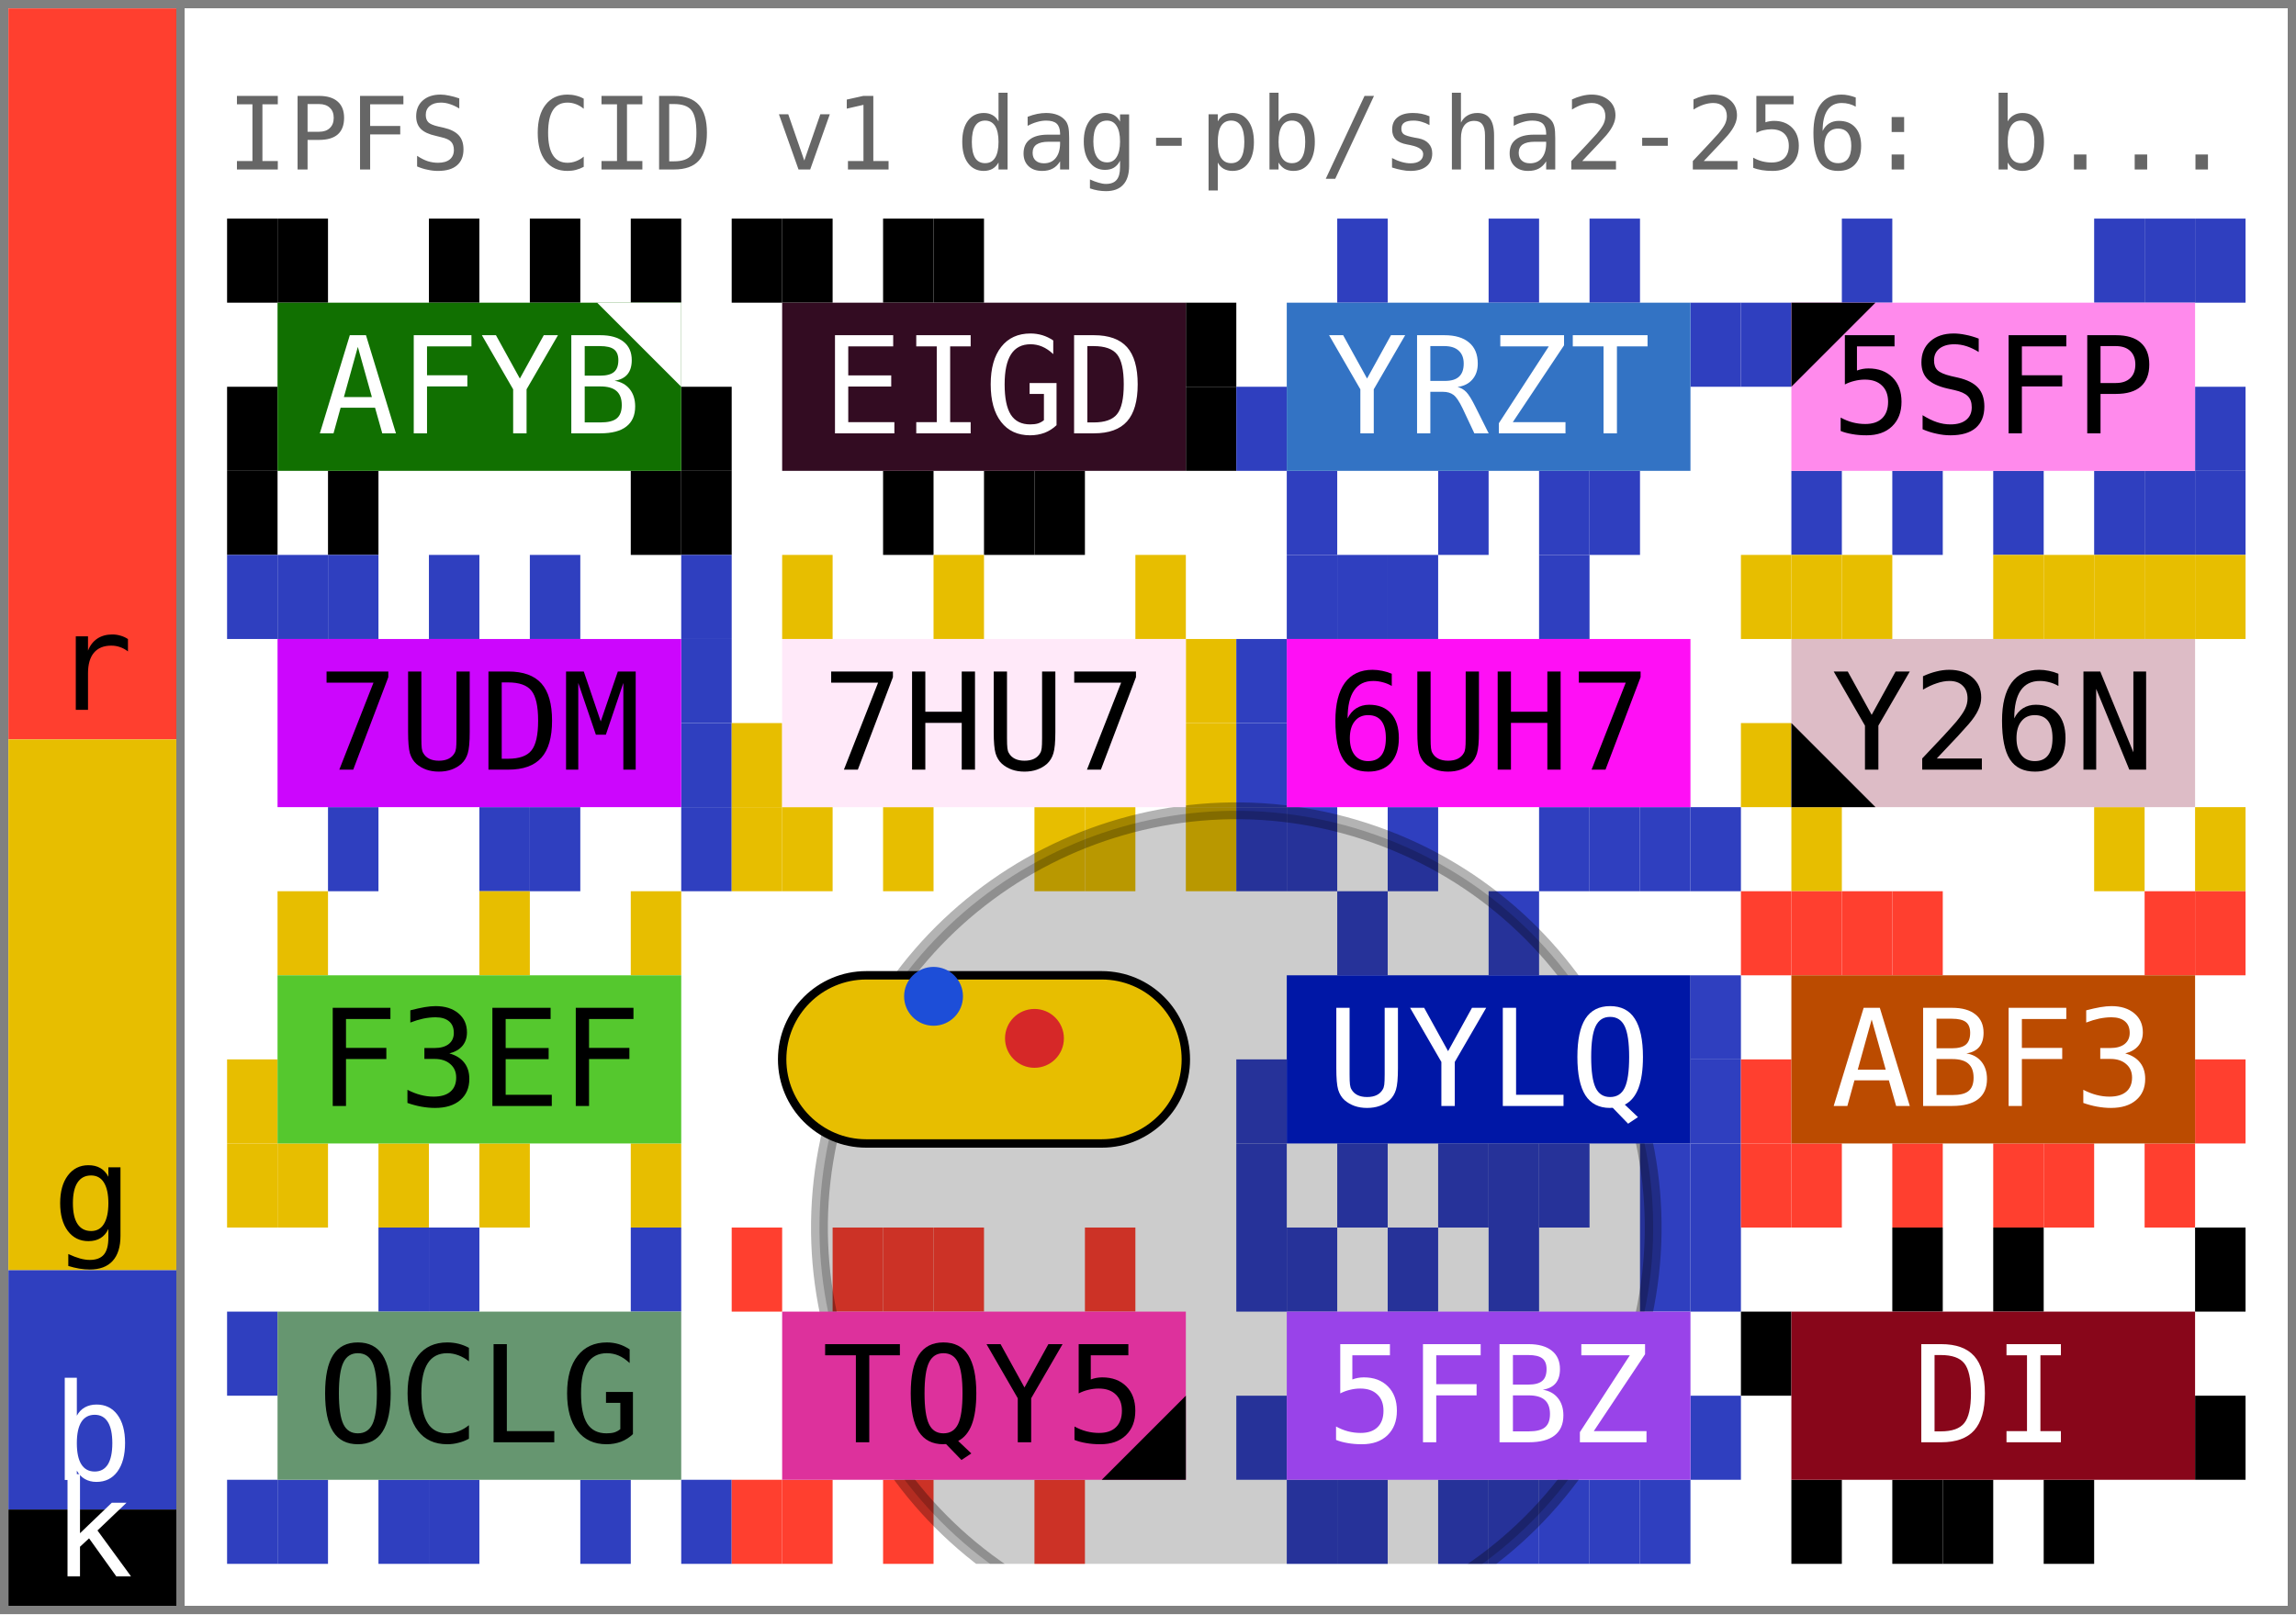
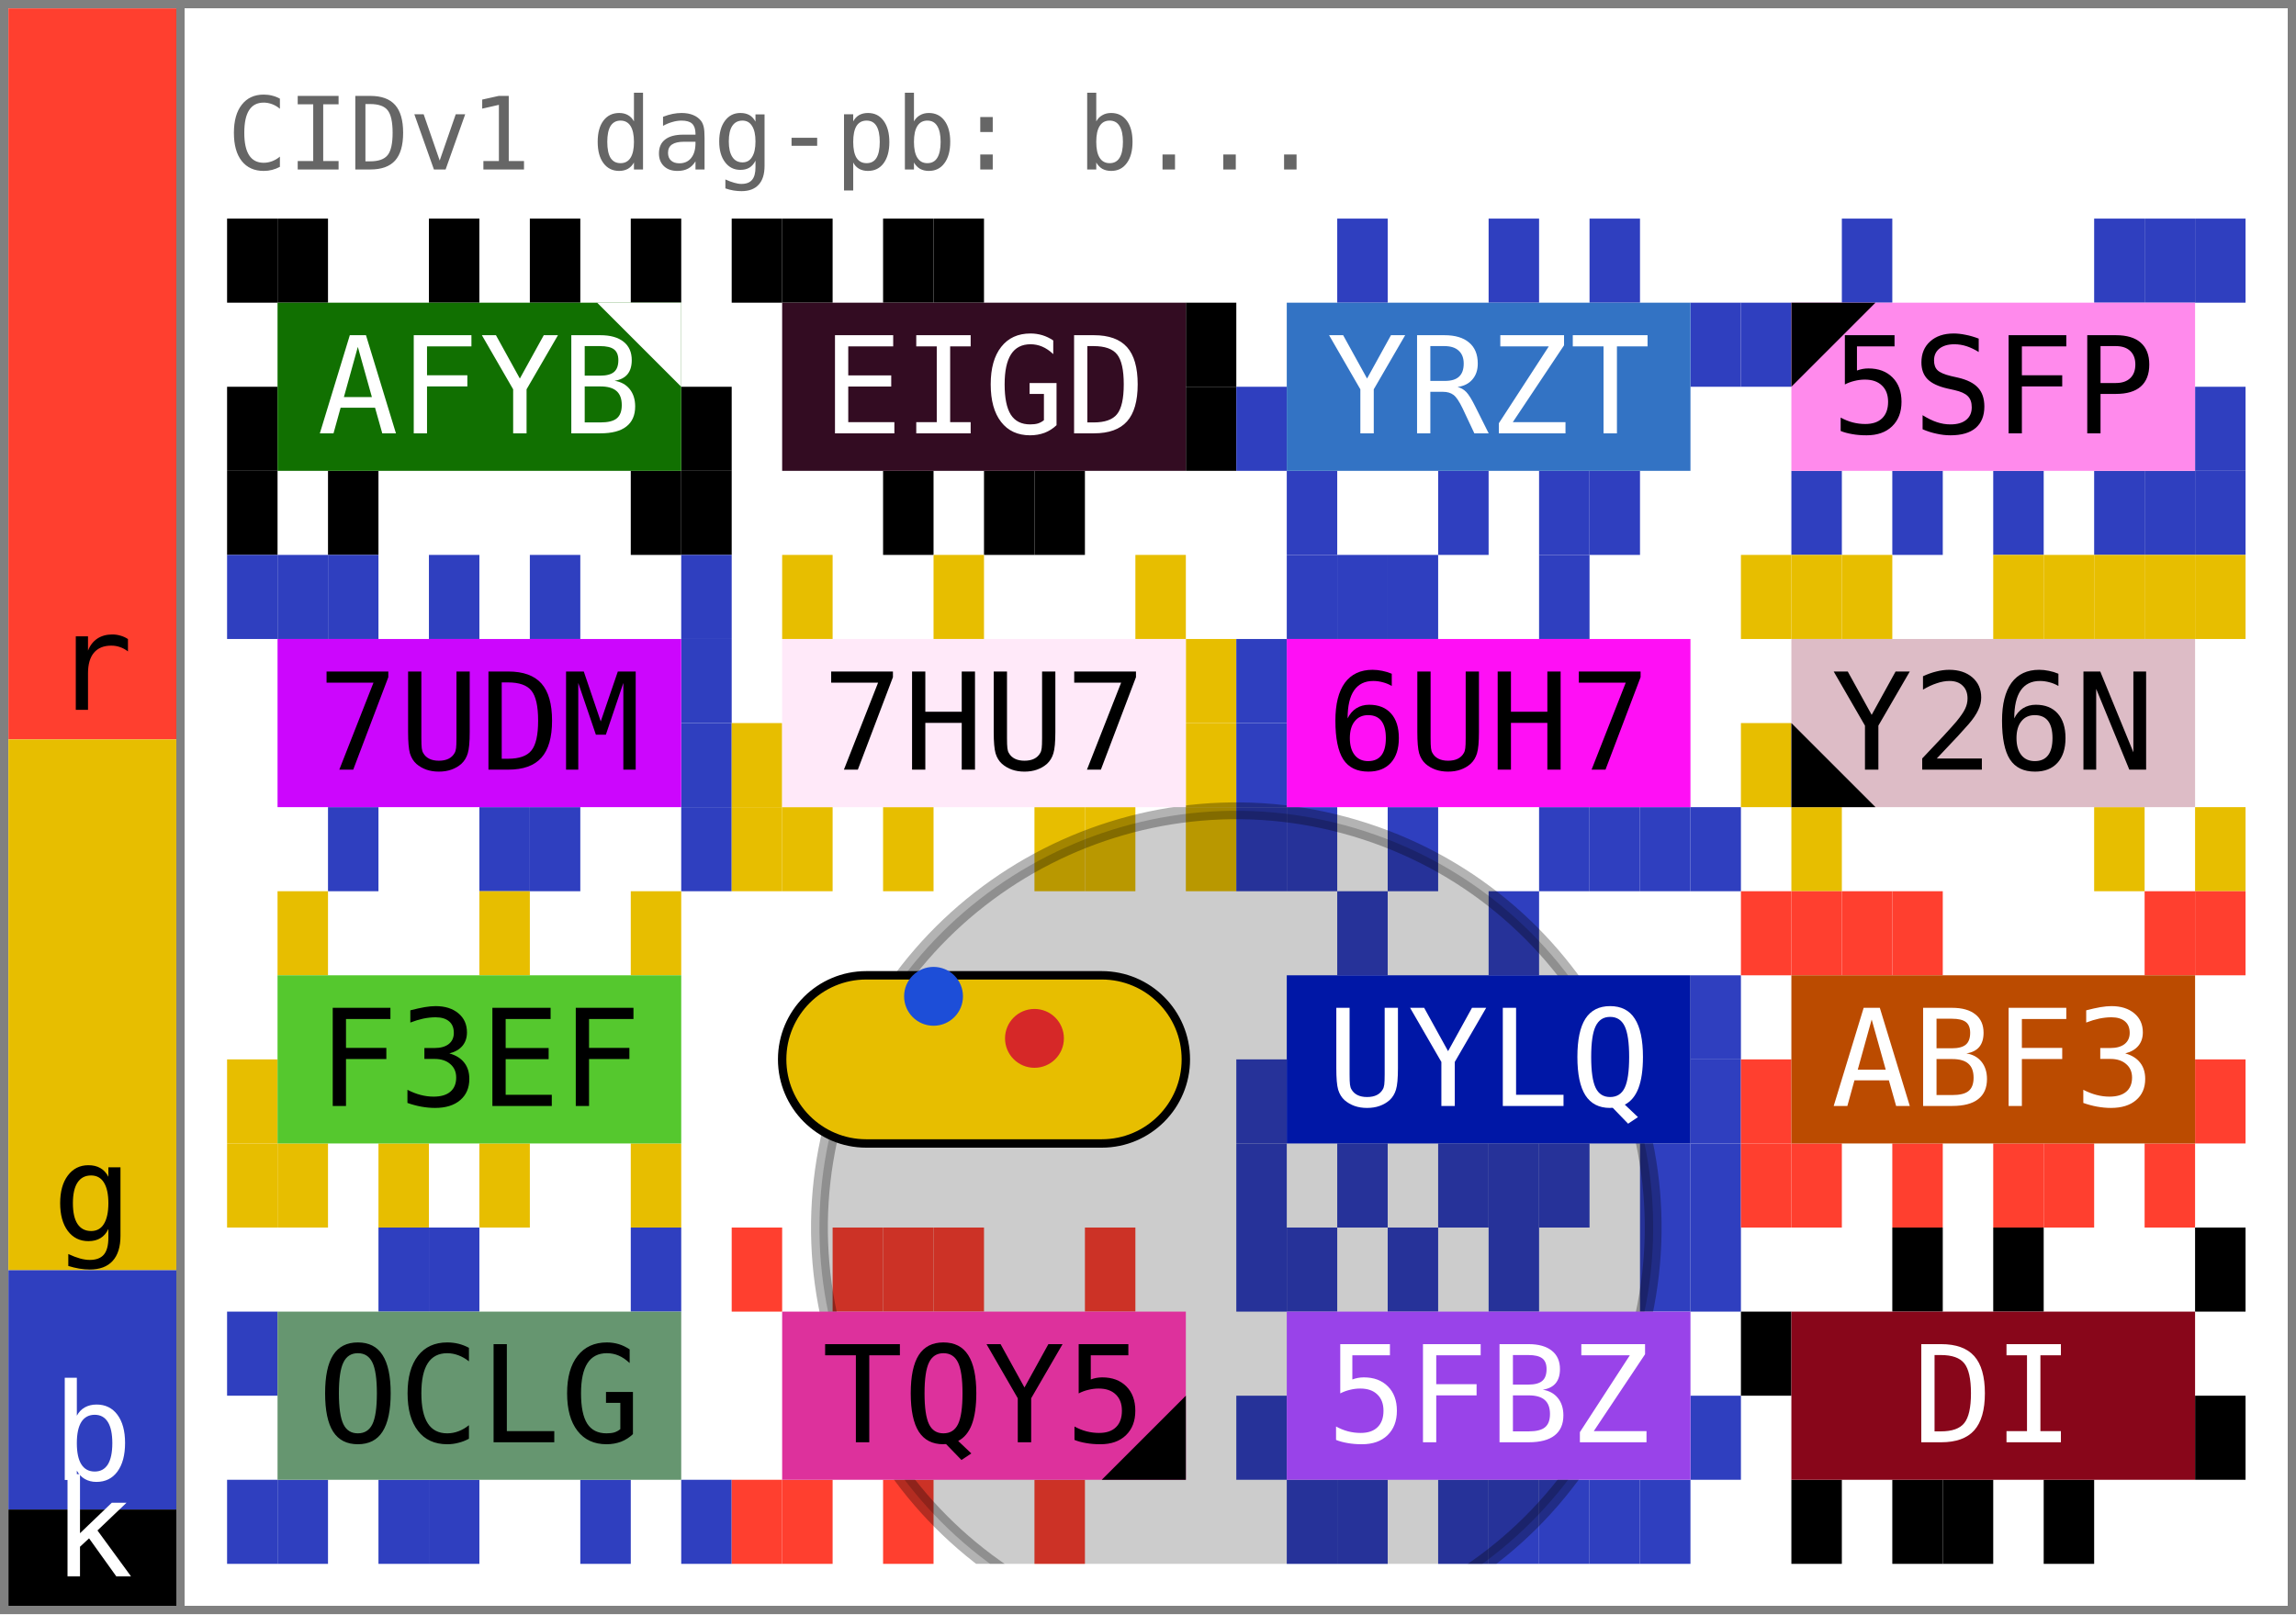
<svg xmlns="http://www.w3.org/2000/svg" width="273.0" height="192.0" viewBox="0 0 273.0 192.0" data-entviz-version="v6" data-entviz-lib="0.6.1" data-input-bytes="59" data-cols="4" data-rows="4">
  <defs>
    <clipPath id="grid-clip-683953058c1b52c4-4x4">
      <rect x="27.0" y="26.0" width="240.0" height="160.0" />
    </clipPath>
  </defs>
  <rect x="0" y="0" width="273.0" height="192.0" fill="#ffffff" />
  <g data-channel="grid">
    <rect x="27.0" y="26.0" width="240.0" height="160.0" fill="#ffffff" />
    <g>
      <rect x="27.0" y="26.0" width="6.0" height="10.0" fill="#000000" />
      <rect x="33.0" y="26.0" width="6.0" height="10.0" fill="#000000" />
      <rect x="51.0" y="26.0" width="6.0" height="10.0" fill="#000000" />
      <rect x="63.0" y="26.0" width="6.0" height="10.0" fill="#000000" />
      <rect x="75.0" y="26.0" width="6.0" height="10.0" fill="#000000" />
      <rect x="81.0" y="46.0" width="6.0" height="10.0" fill="#000000" />
      <rect x="81.0" y="56.0" width="6.0" height="10.0" fill="#000000" />
      <rect x="75.0" y="56.0" width="6.0" height="10.0" fill="#000000" />
      <rect x="39.0" y="56.0" width="6.0" height="10.0" fill="#000000" />
      <rect x="27.0" y="56.0" width="6.0" height="10.0" fill="#000000" />
      <rect x="27.0" y="46.0" width="6.0" height="10.0" fill="#000000" />
      <rect x="87.0" y="26.0" width="6.0" height="10.0" fill="#000000" />
      <rect x="93.0" y="26.0" width="6.0" height="10.0" fill="#000000" />
      <rect x="105.0" y="26.0" width="6.0" height="10.0" fill="#000000" />
      <rect x="111.0" y="26.0" width="6.0" height="10.0" fill="#000000" />
      <rect x="141.0" y="36.0" width="6.0" height="10.0" fill="#000000" />
      <rect x="141.0" y="46.0" width="6.0" height="10.0" fill="#000000" />
      <rect x="123.0" y="56.0" width="6.0" height="10.0" fill="#000000" />
      <rect x="117.0" y="56.0" width="6.0" height="10.0" fill="#000000" />
      <rect x="105.0" y="56.0" width="6.0" height="10.0" fill="#000000" />
      <rect x="159.0" y="26.0" width="6.0" height="10.0" fill="#2f3fbf" />
      <rect x="177.0" y="26.0" width="6.0" height="10.0" fill="#2f3fbf" />
      <rect x="189.0" y="26.0" width="6.0" height="10.0" fill="#2f3fbf" />
      <rect x="201.0" y="36.0" width="6.0" height="10.0" fill="#2f3fbf" />
      <rect x="189.0" y="56.0" width="6.0" height="10.0" fill="#2f3fbf" />
      <rect x="183.0" y="56.0" width="6.0" height="10.0" fill="#2f3fbf" />
      <rect x="171.0" y="56.0" width="6.0" height="10.0" fill="#2f3fbf" />
      <rect x="153.0" y="56.0" width="6.0" height="10.0" fill="#2f3fbf" />
      <rect x="147.0" y="46.0" width="6.0" height="10.0" fill="#2f3fbf" />
      <rect x="219.0" y="26.0" width="6.0" height="10.0" fill="#2f3fbf" />
      <rect x="249.0" y="26.0" width="6.0" height="10.0" fill="#2f3fbf" />
      <rect x="255.0" y="26.0" width="6.0" height="10.0" fill="#2f3fbf" />
      <rect x="261.0" y="26.0" width="6.0" height="10.0" fill="#2f3fbf" />
      <rect x="261.0" y="46.0" width="6.0" height="10.0" fill="#2f3fbf" />
      <rect x="261.0" y="56.0" width="6.0" height="10.0" fill="#2f3fbf" />
      <rect x="255.0" y="56.0" width="6.0" height="10.0" fill="#2f3fbf" />
      <rect x="249.0" y="56.0" width="6.0" height="10.0" fill="#2f3fbf" />
      <rect x="237.0" y="56.0" width="6.0" height="10.0" fill="#2f3fbf" />
      <rect x="225.0" y="56.0" width="6.0" height="10.0" fill="#2f3fbf" />
      <rect x="213.0" y="56.0" width="6.0" height="10.0" fill="#2f3fbf" />
      <rect x="207.0" y="36.0" width="6.0" height="10.0" fill="#2f3fbf" />
      <rect x="27.0" y="66.0" width="6.0" height="10.0" fill="#2f3fbf" />
      <rect x="33.0" y="66.0" width="6.0" height="10.0" fill="#2f3fbf" />
      <rect x="39.0" y="66.0" width="6.0" height="10.0" fill="#2f3fbf" />
      <rect x="51.0" y="66.0" width="6.0" height="10.0" fill="#2f3fbf" />
      <rect x="63.0" y="66.0" width="6.0" height="10.0" fill="#2f3fbf" />
      <rect x="81.0" y="66.0" width="6.0" height="10.0" fill="#2f3fbf" />
      <rect x="81.0" y="76.0" width="6.0" height="10.0" fill="#2f3fbf" />
      <rect x="81.0" y="86.0" width="6.0" height="10.0" fill="#2f3fbf" />
      <rect x="81.0" y="96.0" width="6.0" height="10.0" fill="#2f3fbf" />
      <rect x="63.0" y="96.0" width="6.0" height="10.0" fill="#2f3fbf" />
      <rect x="57.0" y="96.0" width="6.0" height="10.0" fill="#2f3fbf" />
      <rect x="39.0" y="96.0" width="6.0" height="10.0" fill="#2f3fbf" />
      <rect x="93.0" y="66.0" width="6.0" height="10.0" fill="#e7be00" />
      <rect x="111.0" y="66.0" width="6.0" height="10.0" fill="#e7be00" />
      <rect x="135.0" y="66.0" width="6.0" height="10.0" fill="#e7be00" />
      <rect x="141.0" y="76.0" width="6.0" height="10.0" fill="#e7be00" />
      <rect x="141.0" y="86.0" width="6.0" height="10.0" fill="#e7be00" />
      <rect x="141.0" y="96.0" width="6.0" height="10.0" fill="#e7be00" />
      <rect x="129.0" y="96.0" width="6.0" height="10.0" fill="#e7be00" />
      <rect x="123.0" y="96.0" width="6.0" height="10.0" fill="#e7be00" />
      <rect x="105.0" y="96.0" width="6.0" height="10.0" fill="#e7be00" />
      <rect x="93.0" y="96.0" width="6.0" height="10.0" fill="#e7be00" />
      <rect x="87.0" y="96.0" width="6.0" height="10.0" fill="#e7be00" />
      <rect x="87.0" y="86.0" width="6.0" height="10.0" fill="#e7be00" />
      <rect x="153.0" y="66.0" width="6.0" height="10.0" fill="#2f3fbf" />
      <rect x="159.0" y="66.0" width="6.0" height="10.0" fill="#2f3fbf" />
      <rect x="165.0" y="66.0" width="6.0" height="10.0" fill="#2f3fbf" />
      <rect x="183.0" y="66.0" width="6.0" height="10.0" fill="#2f3fbf" />
      <rect x="201.0" y="96.0" width="6.0" height="10.0" fill="#2f3fbf" />
      <rect x="195.0" y="96.0" width="6.0" height="10.0" fill="#2f3fbf" />
      <rect x="189.0" y="96.0" width="6.0" height="10.0" fill="#2f3fbf" />
      <rect x="183.0" y="96.0" width="6.0" height="10.0" fill="#2f3fbf" />
      <rect x="165.0" y="96.0" width="6.0" height="10.0" fill="#2f3fbf" />
      <rect x="153.0" y="96.0" width="6.0" height="10.0" fill="#2f3fbf" />
      <rect x="147.0" y="96.0" width="6.0" height="10.0" fill="#2f3fbf" />
      <rect x="147.0" y="86.0" width="6.0" height="10.0" fill="#2f3fbf" />
      <rect x="147.0" y="76.0" width="6.0" height="10.0" fill="#2f3fbf" />
      <rect x="207.0" y="66.0" width="6.0" height="10.0" fill="#e7be00" />
      <rect x="213.0" y="66.0" width="6.0" height="10.0" fill="#e7be00" />
      <rect x="219.0" y="66.0" width="6.0" height="10.0" fill="#e7be00" />
      <rect x="237.0" y="66.0" width="6.0" height="10.0" fill="#e7be00" />
      <rect x="243.0" y="66.0" width="6.0" height="10.0" fill="#e7be00" />
      <rect x="249.0" y="66.0" width="6.0" height="10.0" fill="#e7be00" />
      <rect x="255.0" y="66.0" width="6.0" height="10.0" fill="#e7be00" />
      <rect x="261.0" y="66.0" width="6.0" height="10.0" fill="#e7be00" />
      <rect x="261.0" y="96.0" width="6.0" height="10.0" fill="#e7be00" />
      <rect x="249.0" y="96.0" width="6.0" height="10.0" fill="#e7be00" />
      <rect x="213.0" y="96.0" width="6.0" height="10.0" fill="#e7be00" />
      <rect x="207.0" y="86.0" width="6.0" height="10.0" fill="#e7be00" />
      <rect x="33.0" y="106.0" width="6.0" height="10.0" fill="#e7be00" />
      <rect x="57.0" y="106.0" width="6.0" height="10.0" fill="#e7be00" />
      <rect x="75.0" y="106.0" width="6.0" height="10.0" fill="#e7be00" />
      <rect x="75.0" y="136.0" width="6.0" height="10.0" fill="#e7be00" />
      <rect x="57.0" y="136.0" width="6.0" height="10.0" fill="#e7be00" />
      <rect x="45.0" y="136.0" width="6.0" height="10.0" fill="#e7be00" />
      <rect x="33.0" y="136.0" width="6.0" height="10.0" fill="#e7be00" />
      <rect x="27.0" y="136.0" width="6.0" height="10.0" fill="#e7be00" />
      <rect x="27.0" y="126.0" width="6.0" height="10.0" fill="#e7be00" />
      <rect x="159.0" y="106.0" width="6.0" height="10.0" fill="#2f3fbf" />
      <rect x="177.0" y="106.0" width="6.0" height="10.0" fill="#2f3fbf" />
      <rect x="201.0" y="116.0" width="6.0" height="10.0" fill="#2f3fbf" />
      <rect x="201.0" y="126.0" width="6.0" height="10.0" fill="#2f3fbf" />
      <rect x="201.0" y="136.0" width="6.0" height="10.0" fill="#2f3fbf" />
      <rect x="195.0" y="136.0" width="6.0" height="10.0" fill="#2f3fbf" />
      <rect x="183.0" y="136.0" width="6.0" height="10.0" fill="#2f3fbf" />
      <rect x="177.0" y="136.0" width="6.0" height="10.0" fill="#2f3fbf" />
      <rect x="171.0" y="136.0" width="6.0" height="10.0" fill="#2f3fbf" />
      <rect x="159.0" y="136.0" width="6.0" height="10.0" fill="#2f3fbf" />
      <rect x="147.0" y="136.0" width="6.0" height="10.0" fill="#2f3fbf" />
      <rect x="147.0" y="126.0" width="6.0" height="10.0" fill="#2f3fbf" />
      <rect x="207.0" y="106.0" width="6.0" height="10.0" fill="#ff3f2f" />
      <rect x="213.0" y="106.0" width="6.0" height="10.0" fill="#ff3f2f" />
      <rect x="219.0" y="106.0" width="6.0" height="10.0" fill="#ff3f2f" />
      <rect x="225.0" y="106.0" width="6.0" height="10.0" fill="#ff3f2f" />
      <rect x="255.0" y="106.0" width="6.0" height="10.0" fill="#ff3f2f" />
      <rect x="261.0" y="106.0" width="6.0" height="10.0" fill="#ff3f2f" />
      <rect x="261.0" y="126.0" width="6.0" height="10.0" fill="#ff3f2f" />
      <rect x="255.0" y="136.0" width="6.0" height="10.0" fill="#ff3f2f" />
      <rect x="243.0" y="136.0" width="6.0" height="10.0" fill="#ff3f2f" />
      <rect x="237.0" y="136.0" width="6.0" height="10.0" fill="#ff3f2f" />
      <rect x="225.0" y="136.0" width="6.0" height="10.0" fill="#ff3f2f" />
      <rect x="213.0" y="136.0" width="6.0" height="10.0" fill="#ff3f2f" />
      <rect x="207.0" y="136.0" width="6.0" height="10.0" fill="#ff3f2f" />
      <rect x="207.0" y="126.0" width="6.0" height="10.0" fill="#ff3f2f" />
      <rect x="45.0" y="146.0" width="6.0" height="10.0" fill="#2f3fbf" />
      <rect x="51.0" y="146.0" width="6.0" height="10.0" fill="#2f3fbf" />
      <rect x="75.0" y="146.0" width="6.0" height="10.0" fill="#2f3fbf" />
      <rect x="81.0" y="176.0" width="6.0" height="10.0" fill="#2f3fbf" />
      <rect x="69.0" y="176.0" width="6.0" height="10.0" fill="#2f3fbf" />
      <rect x="51.0" y="176.0" width="6.0" height="10.0" fill="#2f3fbf" />
      <rect x="45.0" y="176.0" width="6.0" height="10.0" fill="#2f3fbf" />
      <rect x="33.0" y="176.0" width="6.0" height="10.0" fill="#2f3fbf" />
      <rect x="27.0" y="176.0" width="6.0" height="10.0" fill="#2f3fbf" />
      <rect x="27.0" y="156.0" width="6.0" height="10.0" fill="#2f3fbf" />
      <rect x="87.0" y="146.0" width="6.0" height="10.0" fill="#ff3f2f" />
      <rect x="99.0" y="146.0" width="6.0" height="10.0" fill="#ff3f2f" />
      <rect x="105.0" y="146.0" width="6.0" height="10.0" fill="#ff3f2f" />
      <rect x="111.0" y="146.0" width="6.0" height="10.0" fill="#ff3f2f" />
      <rect x="129.0" y="146.0" width="6.0" height="10.0" fill="#ff3f2f" />
      <rect x="123.0" y="176.0" width="6.0" height="10.0" fill="#ff3f2f" />
      <rect x="105.0" y="176.0" width="6.0" height="10.0" fill="#ff3f2f" />
      <rect x="93.0" y="176.0" width="6.0" height="10.0" fill="#ff3f2f" />
      <rect x="87.0" y="176.0" width="6.0" height="10.0" fill="#ff3f2f" />
      <rect x="147.0" y="146.0" width="6.0" height="10.0" fill="#2f3fbf" />
      <rect x="153.0" y="146.0" width="6.0" height="10.0" fill="#2f3fbf" />
      <rect x="165.0" y="146.0" width="6.0" height="10.0" fill="#2f3fbf" />
      <rect x="177.0" y="146.0" width="6.0" height="10.0" fill="#2f3fbf" />
      <rect x="195.0" y="146.0" width="6.0" height="10.0" fill="#2f3fbf" />
      <rect x="201.0" y="146.0" width="6.0" height="10.0" fill="#2f3fbf" />
      <rect x="201.0" y="166.0" width="6.0" height="10.0" fill="#2f3fbf" />
      <rect x="195.0" y="176.0" width="6.0" height="10.0" fill="#2f3fbf" />
      <rect x="189.0" y="176.0" width="6.0" height="10.0" fill="#2f3fbf" />
      <rect x="183.0" y="176.0" width="6.0" height="10.0" fill="#2f3fbf" />
      <rect x="177.0" y="176.0" width="6.0" height="10.0" fill="#2f3fbf" />
      <rect x="171.0" y="176.0" width="6.0" height="10.0" fill="#2f3fbf" />
      <rect x="159.0" y="176.0" width="6.0" height="10.0" fill="#2f3fbf" />
      <rect x="153.0" y="176.0" width="6.0" height="10.0" fill="#2f3fbf" />
      <rect x="147.0" y="166.0" width="6.0" height="10.0" fill="#2f3fbf" />
      <rect x="225.0" y="146.0" width="6.0" height="10.0" fill="#000000" />
      <rect x="237.0" y="146.0" width="6.0" height="10.0" fill="#000000" />
      <rect x="261.0" y="146.0" width="6.0" height="10.0" fill="#000000" />
      <rect x="261.0" y="166.0" width="6.0" height="10.0" fill="#000000" />
      <rect x="243.0" y="176.0" width="6.0" height="10.0" fill="#000000" />
      <rect x="231.0" y="176.0" width="6.0" height="10.0" fill="#000000" />
      <rect x="225.0" y="176.0" width="6.0" height="10.0" fill="#000000" />
      <rect x="213.0" y="176.0" width="6.0" height="10.0" fill="#000000" />
      <rect x="207.0" y="156.0" width="6.0" height="10.0" fill="#000000" />
    </g>
    <g clip-path="url(#grid-clip-683953058c1b52c4-4x4)" data-channel="ellipse" data-ellipse-anchor-x="147.0" data-ellipse-anchor-y="146.0" data-ellipse-rx="49.55404322555325" data-ellipse-ry="49.55404322555325" data-ellipse-rotation-deg="108.0">
      <ellipse cx="147.0" cy="146.0" rx="49.554" ry="49.554" transform="rotate(108.0 147.0 146.0)" fill="#000000" stroke="#000000" fill-opacity="0.2" stroke-opacity="0.3" stroke-width="2.0" />
    </g>
    <g>
      <g data-channel="cell" data-cell-index="0" data-cell-row="0" data-cell-col="0" data-cell-quartile="2">
        <rect x="33.0" y="36.0" width="48.0" height="20.0" fill="#117001" />
        <text x="57.0" y="46.0" fill="#ffffff" style="font-family: &quot;JetBrains Mono&quot;, &quot;Menlo&quot;, &quot;Consolas&quot;, &quot;DejaVu Sans Mono&quot;, &quot;Liberation Mono&quot;, &quot;Roboto Mono&quot;, &quot;Noto Sans Mono&quot;, monospace; font-size: 16.0px;" text-anchor="middle" dominant-baseline="central">AFYB</text>
        <polygon points="81.0,36.0 71.0,36.0 81.0,46.0" fill="#ffffff" />
      </g>
      <g data-channel="cell" data-cell-index="1" data-cell-row="0" data-cell-col="1">
        <rect x="93.0" y="36.0" width="48.0" height="20.0" fill="#330c22" />
        <text x="117.0" y="46.0" fill="#ffffff" style="font-family: &quot;JetBrains Mono&quot;, &quot;Menlo&quot;, &quot;Consolas&quot;, &quot;DejaVu Sans Mono&quot;, &quot;Liberation Mono&quot;, &quot;Roboto Mono&quot;, &quot;Noto Sans Mono&quot;, monospace; font-size: 16.0px;" text-anchor="middle" dominant-baseline="central">EIGD</text>
      </g>
      <g data-channel="cell" data-cell-index="2" data-cell-row="0" data-cell-col="2">
        <rect x="153.0" y="36.0" width="48.0" height="20.0" fill="#3373c4" />
        <text x="177.0" y="46.0" fill="#ffffff" style="font-family: &quot;JetBrains Mono&quot;, &quot;Menlo&quot;, &quot;Consolas&quot;, &quot;DejaVu Sans Mono&quot;, &quot;Liberation Mono&quot;, &quot;Roboto Mono&quot;, &quot;Noto Sans Mono&quot;, monospace; font-size: 16.0px;" text-anchor="middle" dominant-baseline="central">YRZT</text>
      </g>
      <g data-channel="cell" data-cell-index="3" data-cell-row="0" data-cell-col="3" data-cell-quartile="1">
        <rect x="213.0" y="36.0" width="48.0" height="20.0" fill="#ff8aec" />
        <text x="237.0" y="46.0" fill="#000000" style="font-family: &quot;JetBrains Mono&quot;, &quot;Menlo&quot;, &quot;Consolas&quot;, &quot;DejaVu Sans Mono&quot;, &quot;Liberation Mono&quot;, &quot;Roboto Mono&quot;, &quot;Noto Sans Mono&quot;, monospace; font-size: 16.0px;" text-anchor="middle" dominant-baseline="central">5SFP</text>
        <polygon points="213.0,36.0 223.0,36.0 213.0,46.0" fill="#000000" />
      </g>
      <g data-channel="cell" data-cell-index="4" data-cell-row="1" data-cell-col="0">
        <rect x="33.0" y="76.0" width="48.0" height="20.0" fill="#cc06fd" />
        <text x="57.0" y="86.0" fill="#000000" style="font-family: &quot;JetBrains Mono&quot;, &quot;Menlo&quot;, &quot;Consolas&quot;, &quot;DejaVu Sans Mono&quot;, &quot;Liberation Mono&quot;, &quot;Roboto Mono&quot;, &quot;Noto Sans Mono&quot;, monospace; font-size: 16.0px;" text-anchor="middle" dominant-baseline="central">7UDM</text>
      </g>
      <g data-channel="cell" data-cell-index="5" data-cell-row="1" data-cell-col="1">
        <rect x="93.0" y="76.0" width="48.0" height="20.0" fill="#ffe9f9" />
        <text x="117.0" y="86.0" fill="#000000" style="font-family: &quot;JetBrains Mono&quot;, &quot;Menlo&quot;, &quot;Consolas&quot;, &quot;DejaVu Sans Mono&quot;, &quot;Liberation Mono&quot;, &quot;Roboto Mono&quot;, &quot;Noto Sans Mono&quot;, monospace; font-size: 16.0px;" text-anchor="middle" dominant-baseline="central">7HU7</text>
      </g>
      <g data-channel="cell" data-cell-index="6" data-cell-row="1" data-cell-col="2">
        <rect x="153.0" y="76.0" width="48.0" height="20.0" fill="#ff0ff5" />
        <text x="177.0" y="86.0" fill="#000000" style="font-family: &quot;JetBrains Mono&quot;, &quot;Menlo&quot;, &quot;Consolas&quot;, &quot;DejaVu Sans Mono&quot;, &quot;Liberation Mono&quot;, &quot;Roboto Mono&quot;, &quot;Noto Sans Mono&quot;, monospace; font-size: 16.0px;" text-anchor="middle" dominant-baseline="central">6UH7</text>
      </g>
      <g data-channel="cell" data-cell-index="7" data-cell-row="1" data-cell-col="3" data-cell-quartile="4">
        <rect x="213.0" y="76.0" width="48.0" height="20.0" fill="#ddbcc6" />
        <text x="237.0" y="86.0" fill="#000000" style="font-family: &quot;JetBrains Mono&quot;, &quot;Menlo&quot;, &quot;Consolas&quot;, &quot;DejaVu Sans Mono&quot;, &quot;Liberation Mono&quot;, &quot;Roboto Mono&quot;, &quot;Noto Sans Mono&quot;, monospace; font-size: 16.0px;" text-anchor="middle" dominant-baseline="central">Y26N</text>
        <polygon points="213.0,96.0 213.0,86.0 223.0,96.0" fill="#000000" />
      </g>
      <g data-channel="cell" data-cell-index="8" data-cell-row="2" data-cell-col="0">
        <rect x="33.0" y="116.0" width="48.0" height="20.0" fill="#55c82e" />
        <text x="57.0" y="126.0" fill="#000000" style="font-family: &quot;JetBrains Mono&quot;, &quot;Menlo&quot;, &quot;Consolas&quot;, &quot;DejaVu Sans Mono&quot;, &quot;Liberation Mono&quot;, &quot;Roboto Mono&quot;, &quot;Noto Sans Mono&quot;, monospace; font-size: 16.0px;" text-anchor="middle" dominant-baseline="central">F3EF</text>
      </g>
      <g data-channel="cell" data-cell-index="9" data-cell-row="2" data-cell-col="1" data-cell-blank="true" data-cell-blank-map="true">
        <rect x="93.0" y="116.0" width="48.0" height="20.0" rx="10.0" ry="10.0" fill="#e7be00" stroke="#000000" stroke-width="1" />
        <circle cx="123.0" cy="123.5" r="3.5" fill="#d62828" data-blank-map-max="true" />
        <circle cx="111.0" cy="118.5" r="3.5" fill="#1d4ed8" data-blank-map-min="true" />
      </g>
      <g data-channel="cell" data-cell-index="10" data-cell-row="2" data-cell-col="2">
        <rect x="153.0" y="116.0" width="48.0" height="20.0" fill="#0017a6" />
        <text x="177.0" y="126.0" fill="#ffffff" style="font-family: &quot;JetBrains Mono&quot;, &quot;Menlo&quot;, &quot;Consolas&quot;, &quot;DejaVu Sans Mono&quot;, &quot;Liberation Mono&quot;, &quot;Roboto Mono&quot;, &quot;Noto Sans Mono&quot;, monospace; font-size: 16.0px;" text-anchor="middle" dominant-baseline="central">UYLQ</text>
      </g>
      <g data-channel="cell" data-cell-index="11" data-cell-row="2" data-cell-col="3">
        <rect x="213.0" y="116.0" width="48.0" height="20.0" fill="#bb4b00" />
        <text x="237.0" y="126.0" fill="#ffffff" style="font-family: &quot;JetBrains Mono&quot;, &quot;Menlo&quot;, &quot;Consolas&quot;, &quot;DejaVu Sans Mono&quot;, &quot;Liberation Mono&quot;, &quot;Roboto Mono&quot;, &quot;Noto Sans Mono&quot;, monospace; font-size: 16.0px;" text-anchor="middle" dominant-baseline="central">ABF3</text>
      </g>
      <g data-channel="cell" data-cell-index="12" data-cell-row="3" data-cell-col="0">
        <rect x="33.0" y="156.0" width="48.0" height="20.0" fill="#669670" />
        <text x="57.0" y="166.0" fill="#000000" style="font-family: &quot;JetBrains Mono&quot;, &quot;Menlo&quot;, &quot;Consolas&quot;, &quot;DejaVu Sans Mono&quot;, &quot;Liberation Mono&quot;, &quot;Roboto Mono&quot;, &quot;Noto Sans Mono&quot;, monospace; font-size: 16.0px;" text-anchor="middle" dominant-baseline="central">OCLG</text>
      </g>
      <g data-channel="cell" data-cell-index="13" data-cell-row="3" data-cell-col="1" data-cell-quartile="3">
        <rect x="93.0" y="156.0" width="48.0" height="20.0" fill="#dd319c" />
        <text x="117.0" y="166.0" fill="#000000" style="font-family: &quot;JetBrains Mono&quot;, &quot;Menlo&quot;, &quot;Consolas&quot;, &quot;DejaVu Sans Mono&quot;, &quot;Liberation Mono&quot;, &quot;Roboto Mono&quot;, &quot;Noto Sans Mono&quot;, monospace; font-size: 16.0px;" text-anchor="middle" dominant-baseline="central">TQY5</text>
        <polygon points="141.0,176.0 141.0,166.0 131.0,176.0" fill="#000000" />
      </g>
      <g data-channel="cell" data-cell-index="14" data-cell-row="3" data-cell-col="2">
        <rect x="153.0" y="156.0" width="48.0" height="20.0" fill="#9943e9" />
        <text x="177.0" y="166.0" fill="#ffffff" style="font-family: &quot;JetBrains Mono&quot;, &quot;Menlo&quot;, &quot;Consolas&quot;, &quot;DejaVu Sans Mono&quot;, &quot;Liberation Mono&quot;, &quot;Roboto Mono&quot;, &quot;Noto Sans Mono&quot;, monospace; font-size: 16.0px;" text-anchor="middle" dominant-baseline="central">5FBZ</text>
      </g>
      <g data-channel="cell" data-cell-index="15" data-cell-row="3" data-cell-col="3">
        <rect x="213.0" y="156.0" width="48.0" height="20.0" fill="#88061a" />
        <text x="237.0" y="166.0" fill="#ffffff" style="font-family: &quot;JetBrains Mono&quot;, &quot;Menlo&quot;, &quot;Consolas&quot;, &quot;DejaVu Sans Mono&quot;, &quot;Liberation Mono&quot;, &quot;Roboto Mono&quot;, &quot;Noto Sans Mono&quot;, monospace; font-size: 16.0px;" text-anchor="middle" dominant-baseline="central">DI</text>
      </g>
    </g>
  </g>
  <g data-channel="color-bar">
    <g data-color-bar-rank="0" data-color-bar-band="R">
      <rect x="1" y="1" width="20.0" height="86.948" fill="#ff3f2f" />
      <text x="11.0" y="84.428" fill="#000000" style="font-family: &quot;JetBrains Mono&quot;, &quot;Menlo&quot;, &quot;Consolas&quot;, &quot;DejaVu Sans Mono&quot;, &quot;Liberation Mono&quot;, &quot;Roboto Mono&quot;, &quot;Noto Sans Mono&quot;, monospace; font-size: 16.0px;" text-anchor="middle" data-color-bar-letter="true">r</text>
    </g>
    <g data-color-bar-rank="1" data-color-bar-band="G">
      <rect x="1" y="87.948" width="20.0" height="63.126" fill="#e7be00" />
      <text x="11.0" y="147.554" fill="#000000" style="font-family: &quot;JetBrains Mono&quot;, &quot;Menlo&quot;, &quot;Consolas&quot;, &quot;DejaVu Sans Mono&quot;, &quot;Liberation Mono&quot;, &quot;Roboto Mono&quot;, &quot;Noto Sans Mono&quot;, monospace; font-size: 16.0px;" text-anchor="middle" data-color-bar-letter="true">g</text>
    </g>
    <g data-color-bar-rank="2" data-color-bar-band="B">
      <rect x="1" y="151.074" width="20.0" height="28.464" fill="#2f3fbf" />
      <text x="11.0" y="176.018" fill="#ffffff" style="font-family: &quot;JetBrains Mono&quot;, &quot;Menlo&quot;, &quot;Consolas&quot;, &quot;DejaVu Sans Mono&quot;, &quot;Liberation Mono&quot;, &quot;Roboto Mono&quot;, &quot;Noto Sans Mono&quot;, monospace; font-size: 16.0px;" text-anchor="middle" data-color-bar-letter="true">b</text>
    </g>
    <g data-color-bar-rank="3" data-color-bar-band="K">
      <rect x="1" y="179.538" width="20.0" height="11.462" fill="#000000" />
      <text x="11.0" y="187.48" fill="#ffffff" style="font-family: &quot;JetBrains Mono&quot;, &quot;Menlo&quot;, &quot;Consolas&quot;, &quot;DejaVu Sans Mono&quot;, &quot;Liberation Mono&quot;, &quot;Roboto Mono&quot;, &quot;Noto Sans Mono&quot;, monospace; font-size: 16.0px;" text-anchor="middle" data-color-bar-letter="true">k</text>
    </g>
  </g>
  <g data-channel="label-top">
-     <text x="27.0" y="16.0" fill="#666666" style="font-family: &quot;JetBrains Mono&quot;, &quot;Menlo&quot;, &quot;Consolas&quot;, &quot;DejaVu Sans Mono&quot;, &quot;Liberation Mono&quot;, &quot;Roboto Mono&quot;, &quot;Noto Sans Mono&quot;, monospace; font-size: 12.0px;" dominant-baseline="central">IPFS CID v1 dag-pb/sha2-256: b...</text>
+     <text x="27.0" y="16.0" fill="#666666" style="font-family: &quot;JetBrains Mono&quot;, &quot;Menlo&quot;, &quot;Consolas&quot;, &quot;DejaVu Sans Mono&quot;, &quot;Liberation Mono&quot;, &quot;Roboto Mono&quot;, &quot;Noto Sans Mono&quot;, monospace; font-size: 12.0px;" dominant-baseline="central">CIDv1 dag-pb: b...</text>
  </g>
  <line x1="0" y1="0.5" x2="273.0" y2="0.5" stroke="#808080" stroke-width="1" shape-rendering="crispEdges" />
  <line x1="272.5" y1="0" x2="272.5" y2="192.0" stroke="#808080" stroke-width="1" shape-rendering="crispEdges" />
  <line x1="0" y1="191.5" x2="273.0" y2="191.5" stroke="#808080" stroke-width="1" shape-rendering="crispEdges" />
  <line x1="0.5" y1="0" x2="0.5" y2="192.0" stroke="#808080" stroke-width="1" shape-rendering="crispEdges" />
  <line x1="21.5" y1="0" x2="21.5" y2="192.0" stroke="#808080" stroke-width="1" shape-rendering="crispEdges" />
</svg>
